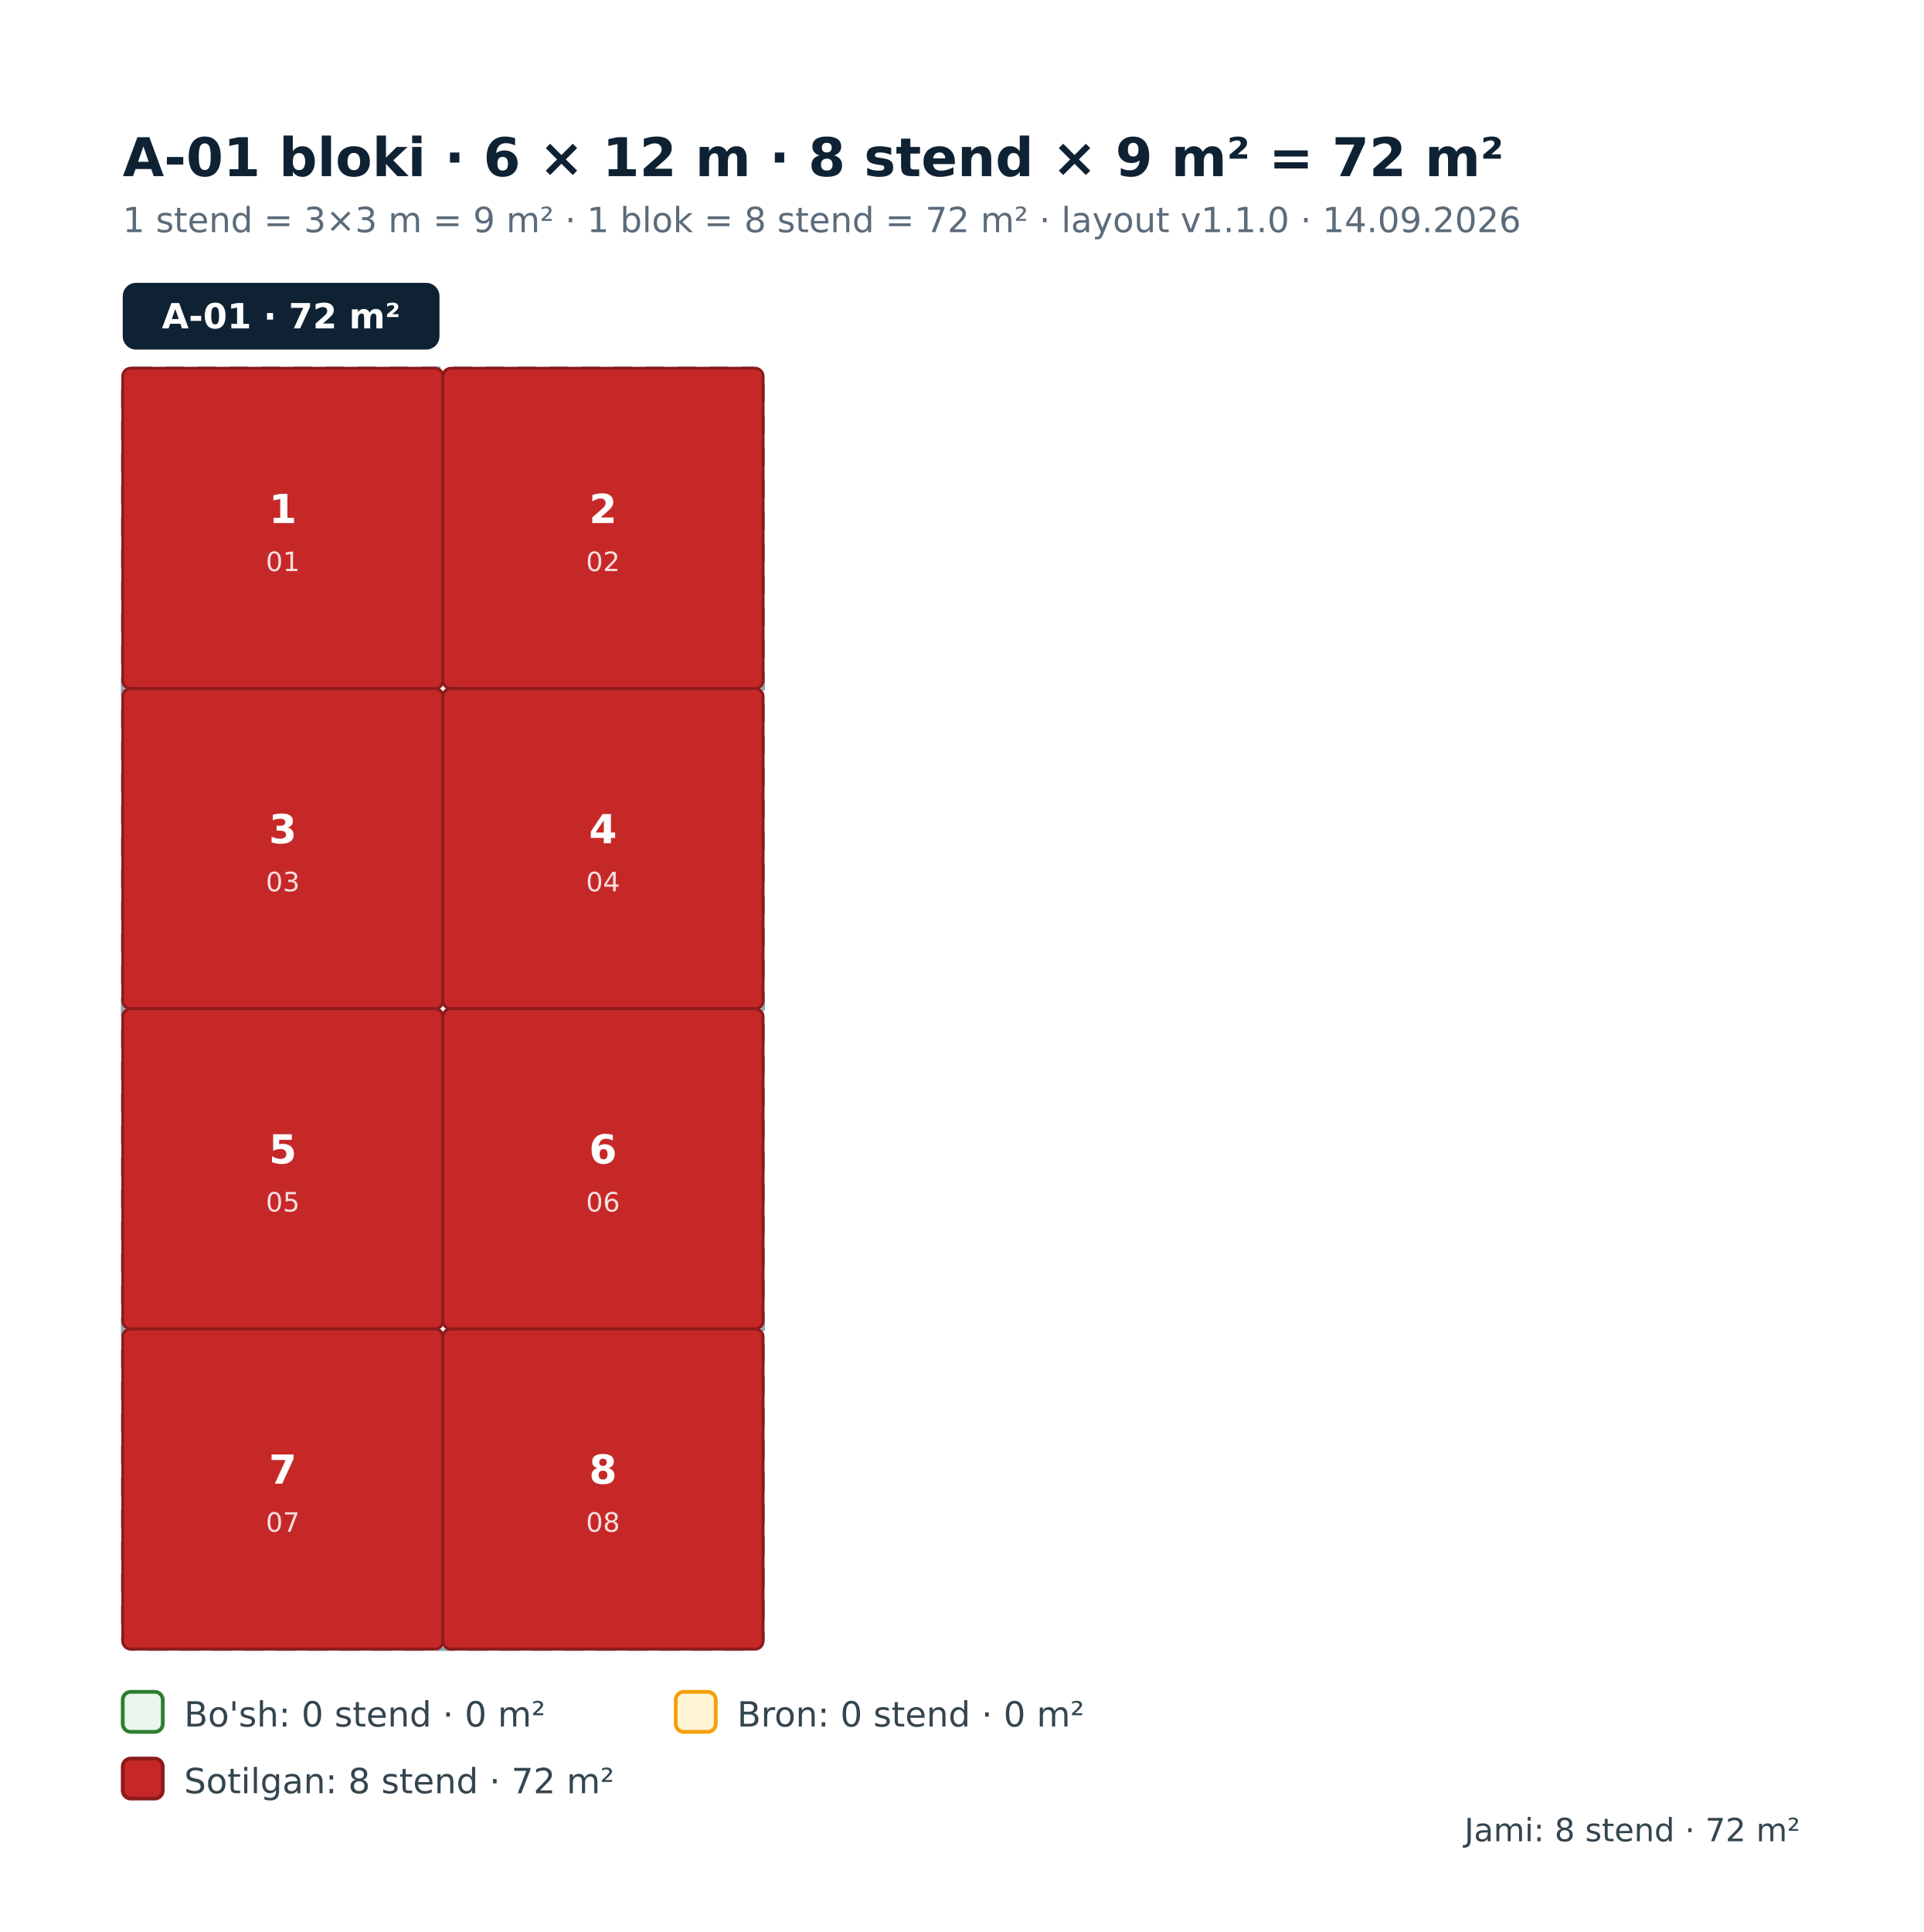
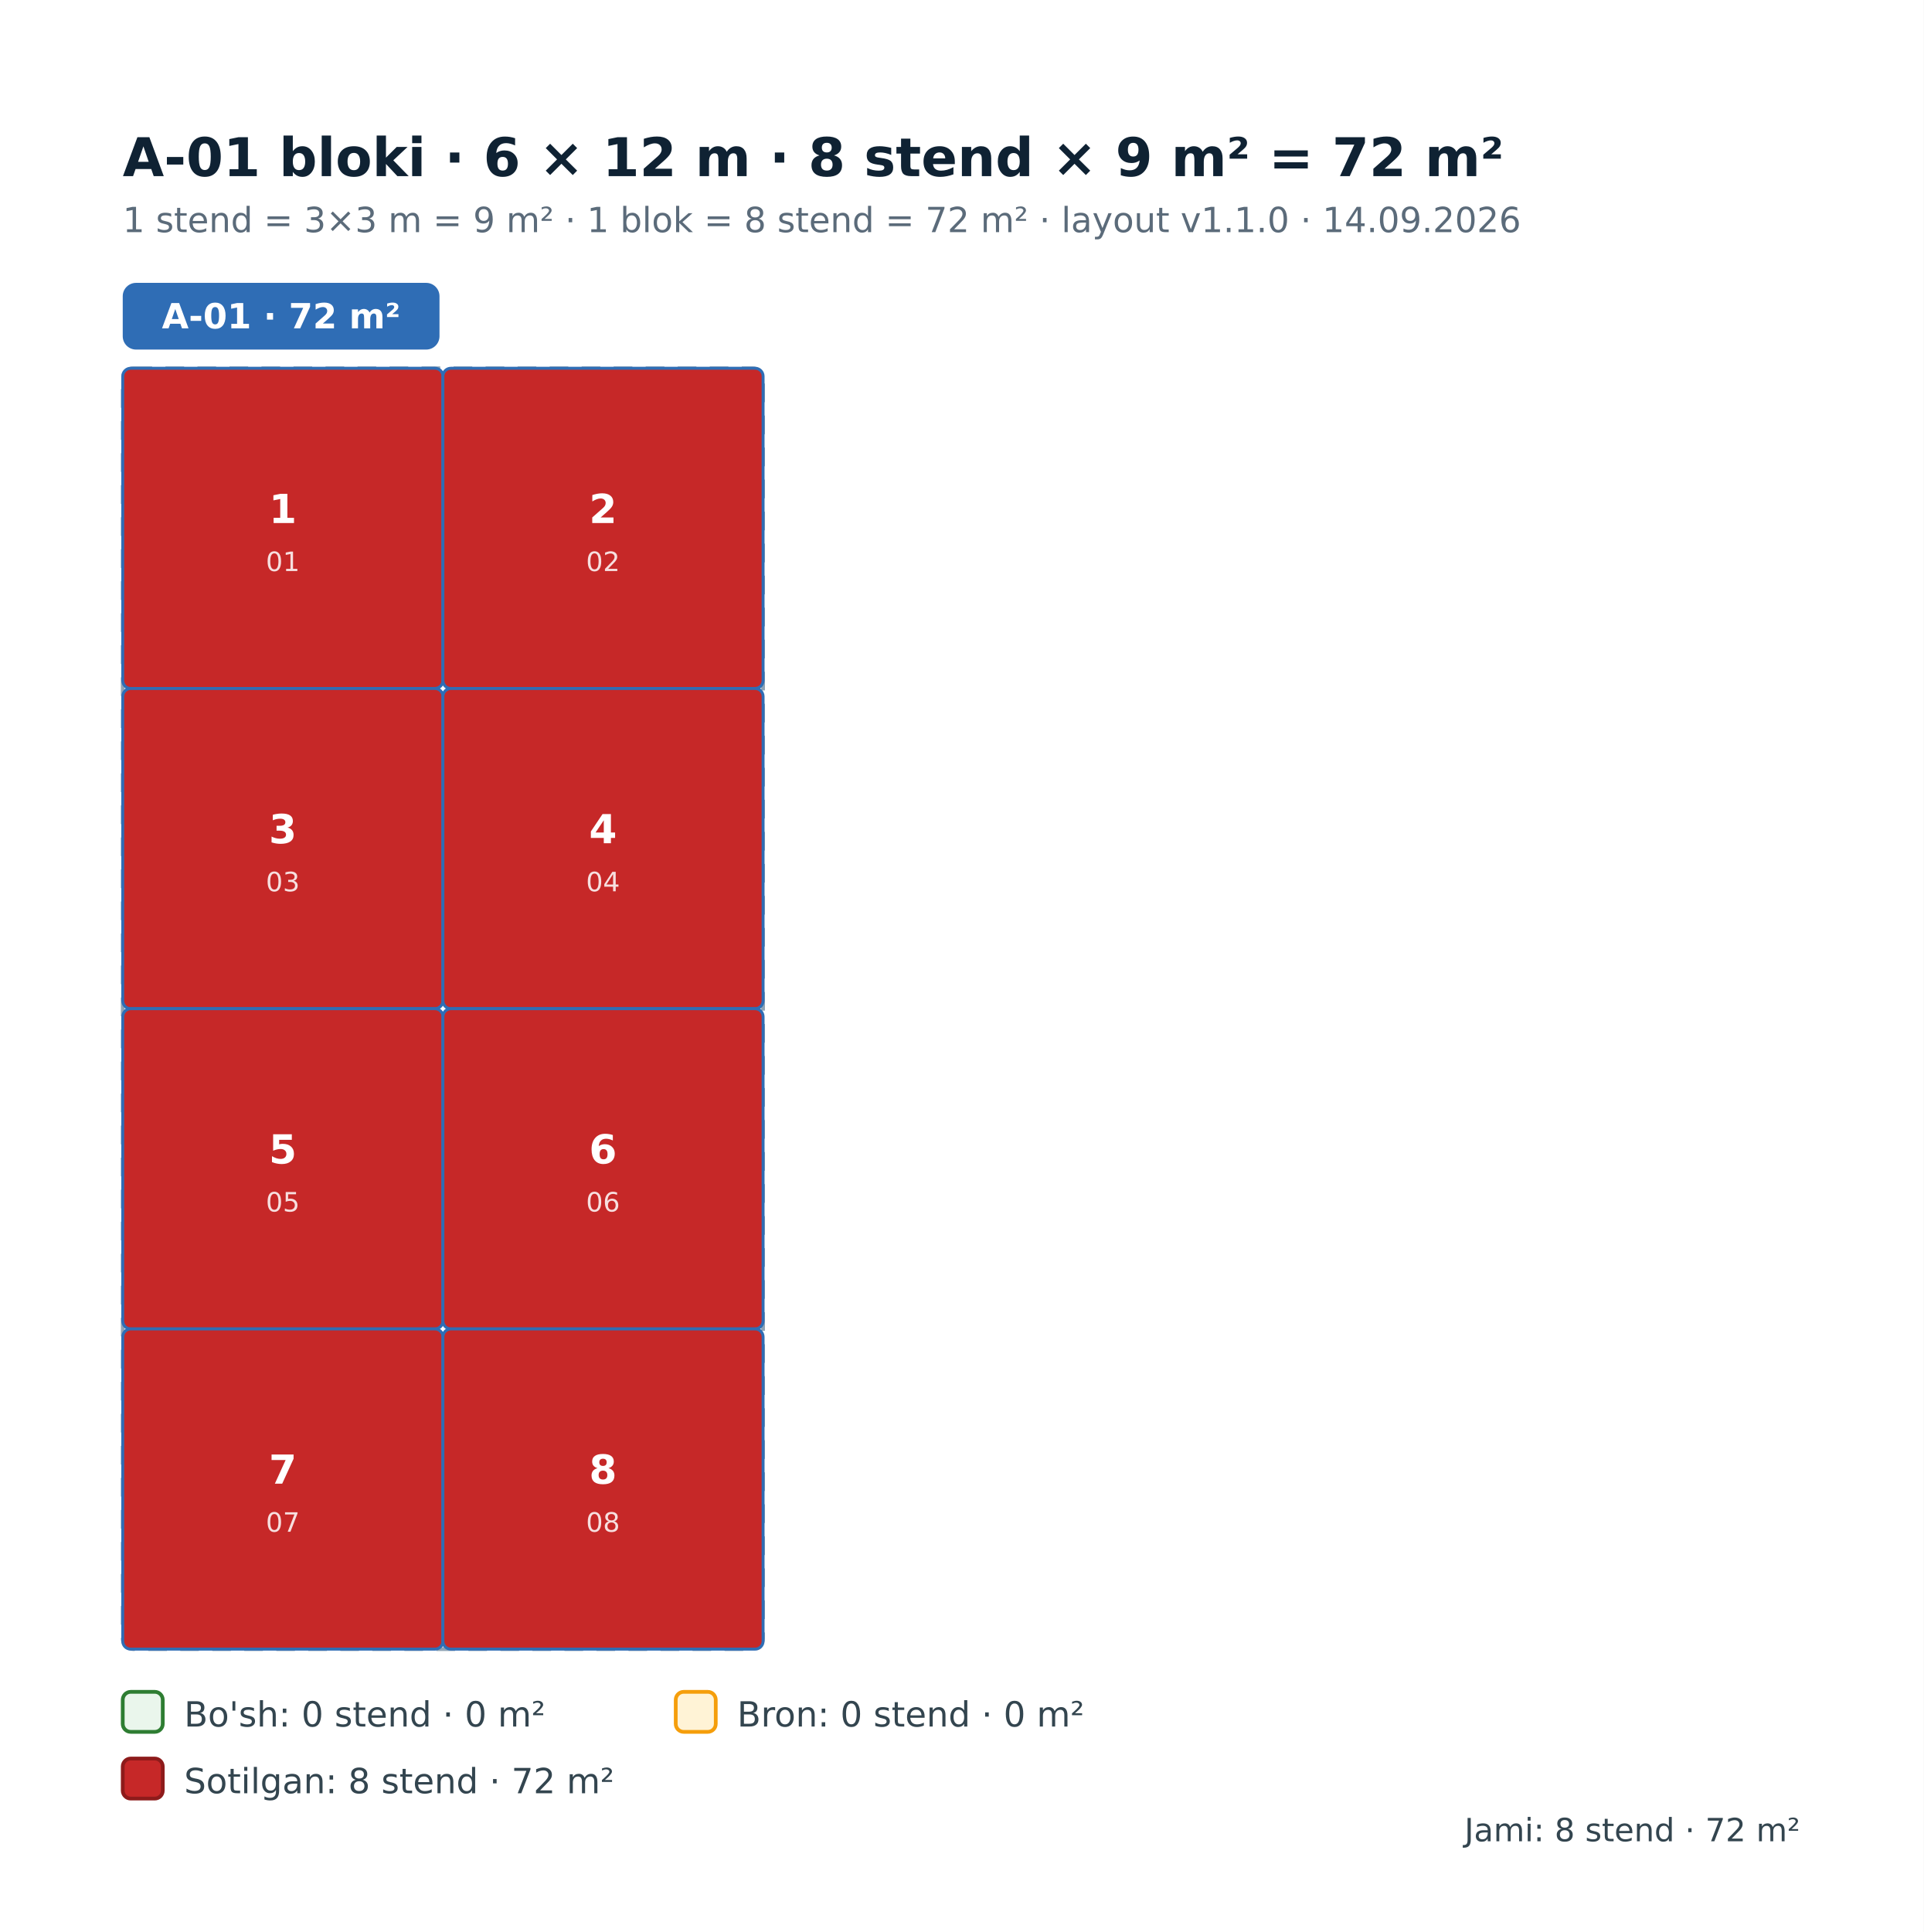
<svg xmlns="http://www.w3.org/2000/svg" width="721" height="724" viewBox="0 0 721 724" font-family="DejaVu Sans, Helvetica, Arial, sans-serif">
  <rect width="721" height="724" fill="#ffffff" />
  <text x="46" y="66" font-size="20" font-weight="bold" fill="#0f2233">A-01 bloki · 6 × 12 m · 8 stend × 9 m² = 72 m²</text>
  <text x="46" y="87" font-size="13" fill="#5b6b7a">1 stend = 3×3 m = 9 m² · 1 blok = 8 stend = 72 m² · layout v1.1.0 · 14.09.2026</text>
  <rect x="46.00" y="138.00" width="240.00" height="480.00" fill="none" stroke="#90a4b5" stroke-width="1.4" stroke-dasharray="7 5" rx="4" />
-   <rect x="46.00" y="106.00" width="118.72" height="25" rx="5" fill="#0f2233" />
+   <rect x="46.00" y="106.00" width="118.72" height="25" rx="5" fill="#2f6db5" />
  <text x="105.36" y="123.05" font-size="13" font-weight="bold" fill="#ffffff" text-anchor="middle">A-01 · 72 m²</text>
-   <rect x="46.00" y="138.00" width="120.00" height="120.00" rx="3" fill="#c62828" stroke="#8e1b1b" stroke-width="1.1" />
+   <rect x="46.00" y="138.00" width="120.00" height="120.00" rx="3" fill="#c62828" stroke="#2f6db5" stroke-width="1.1" />
  <text x="106.00" y="196.00" font-size="15" font-weight="bold" fill="#ffffff" text-anchor="middle">1</text>
  <text x="106.00" y="214.00" font-size="10" fill="#ffffff" text-anchor="middle" opacity="0.85">01</text>
-   <rect x="166.00" y="138.00" width="120.00" height="120.00" rx="3" fill="#c62828" stroke="#8e1b1b" stroke-width="1.1" />
+   <rect x="166.00" y="138.00" width="120.00" height="120.00" rx="3" fill="#c62828" stroke="#2f6db5" stroke-width="1.1" />
  <text x="226.00" y="196.00" font-size="15" font-weight="bold" fill="#ffffff" text-anchor="middle">2</text>
  <text x="226.00" y="214.00" font-size="10" fill="#ffffff" text-anchor="middle" opacity="0.85">02</text>
-   <rect x="46.00" y="258.00" width="120.00" height="120.00" rx="3" fill="#c62828" stroke="#8e1b1b" stroke-width="1.1" />
+   <rect x="46.00" y="258.00" width="120.00" height="120.00" rx="3" fill="#c62828" stroke="#2f6db5" stroke-width="1.1" />
  <text x="106.00" y="316.00" font-size="15" font-weight="bold" fill="#ffffff" text-anchor="middle">3</text>
  <text x="106.00" y="334.00" font-size="10" fill="#ffffff" text-anchor="middle" opacity="0.85">03</text>
-   <rect x="166.00" y="258.00" width="120.00" height="120.00" rx="3" fill="#c62828" stroke="#8e1b1b" stroke-width="1.1" />
+   <rect x="166.00" y="258.00" width="120.00" height="120.00" rx="3" fill="#c62828" stroke="#2f6db5" stroke-width="1.1" />
  <text x="226.00" y="316.00" font-size="15" font-weight="bold" fill="#ffffff" text-anchor="middle">4</text>
  <text x="226.00" y="334.00" font-size="10" fill="#ffffff" text-anchor="middle" opacity="0.85">04</text>
-   <rect x="46.00" y="378.00" width="120.00" height="120.00" rx="3" fill="#c62828" stroke="#8e1b1b" stroke-width="1.1" />
+   <rect x="46.00" y="378.00" width="120.00" height="120.00" rx="3" fill="#c62828" stroke="#2f6db5" stroke-width="1.1" />
  <text x="106.00" y="436.00" font-size="15" font-weight="bold" fill="#ffffff" text-anchor="middle">5</text>
  <text x="106.00" y="454.00" font-size="10" fill="#ffffff" text-anchor="middle" opacity="0.85">05</text>
-   <rect x="166.00" y="378.00" width="120.00" height="120.00" rx="3" fill="#c62828" stroke="#8e1b1b" stroke-width="1.1" />
+   <rect x="166.00" y="378.00" width="120.00" height="120.00" rx="3" fill="#c62828" stroke="#2f6db5" stroke-width="1.1" />
  <text x="226.00" y="436.00" font-size="15" font-weight="bold" fill="#ffffff" text-anchor="middle">6</text>
  <text x="226.00" y="454.00" font-size="10" fill="#ffffff" text-anchor="middle" opacity="0.85">06</text>
-   <rect x="46.00" y="498.00" width="120.00" height="120.00" rx="3" fill="#c62828" stroke="#8e1b1b" stroke-width="1.1" />
+   <rect x="46.00" y="498.00" width="120.00" height="120.00" rx="3" fill="#c62828" stroke="#2f6db5" stroke-width="1.1" />
  <text x="106.00" y="556.00" font-size="15" font-weight="bold" fill="#ffffff" text-anchor="middle">7</text>
  <text x="106.00" y="574.00" font-size="10" fill="#ffffff" text-anchor="middle" opacity="0.85">07</text>
-   <rect x="166.00" y="498.00" width="120.00" height="120.00" rx="3" fill="#c62828" stroke="#8e1b1b" stroke-width="1.1" />
+   <rect x="166.00" y="498.00" width="120.00" height="120.00" rx="3" fill="#c62828" stroke="#2f6db5" stroke-width="1.1" />
  <text x="226.00" y="556.00" font-size="15" font-weight="bold" fill="#ffffff" text-anchor="middle">8</text>
  <text x="226.00" y="574.00" font-size="10" fill="#ffffff" text-anchor="middle" opacity="0.85">08</text>
  <rect x="46.00" y="634.00" width="15" height="15" rx="3" fill="#eaf6ec" stroke="#2e7d32" stroke-width="1.4" />
  <text x="69.00" y="647.00" font-size="13" fill="#33454f">Bo'sh: 0 stend · 0 m²</text>
  <rect x="253.26" y="634.00" width="15" height="15" rx="3" fill="#fff3d6" stroke="#f59e0b" stroke-width="1.4" />
  <text x="276.26" y="647.00" font-size="13" fill="#33454f">Bron: 0 stend · 0 m²</text>
  <rect x="46.00" y="659.00" width="15" height="15" rx="3" fill="#c62828" stroke="#8e1b1b" stroke-width="1.4" />
  <text x="69.00" y="672.00" font-size="13" fill="#33454f">Sotilgan: 8 stend · 72 m²</text>
  <text x="674.68" y="690" font-size="12" fill="#33454f" text-anchor="end">Jami: 8 stend · 72 m²</text>
</svg>
